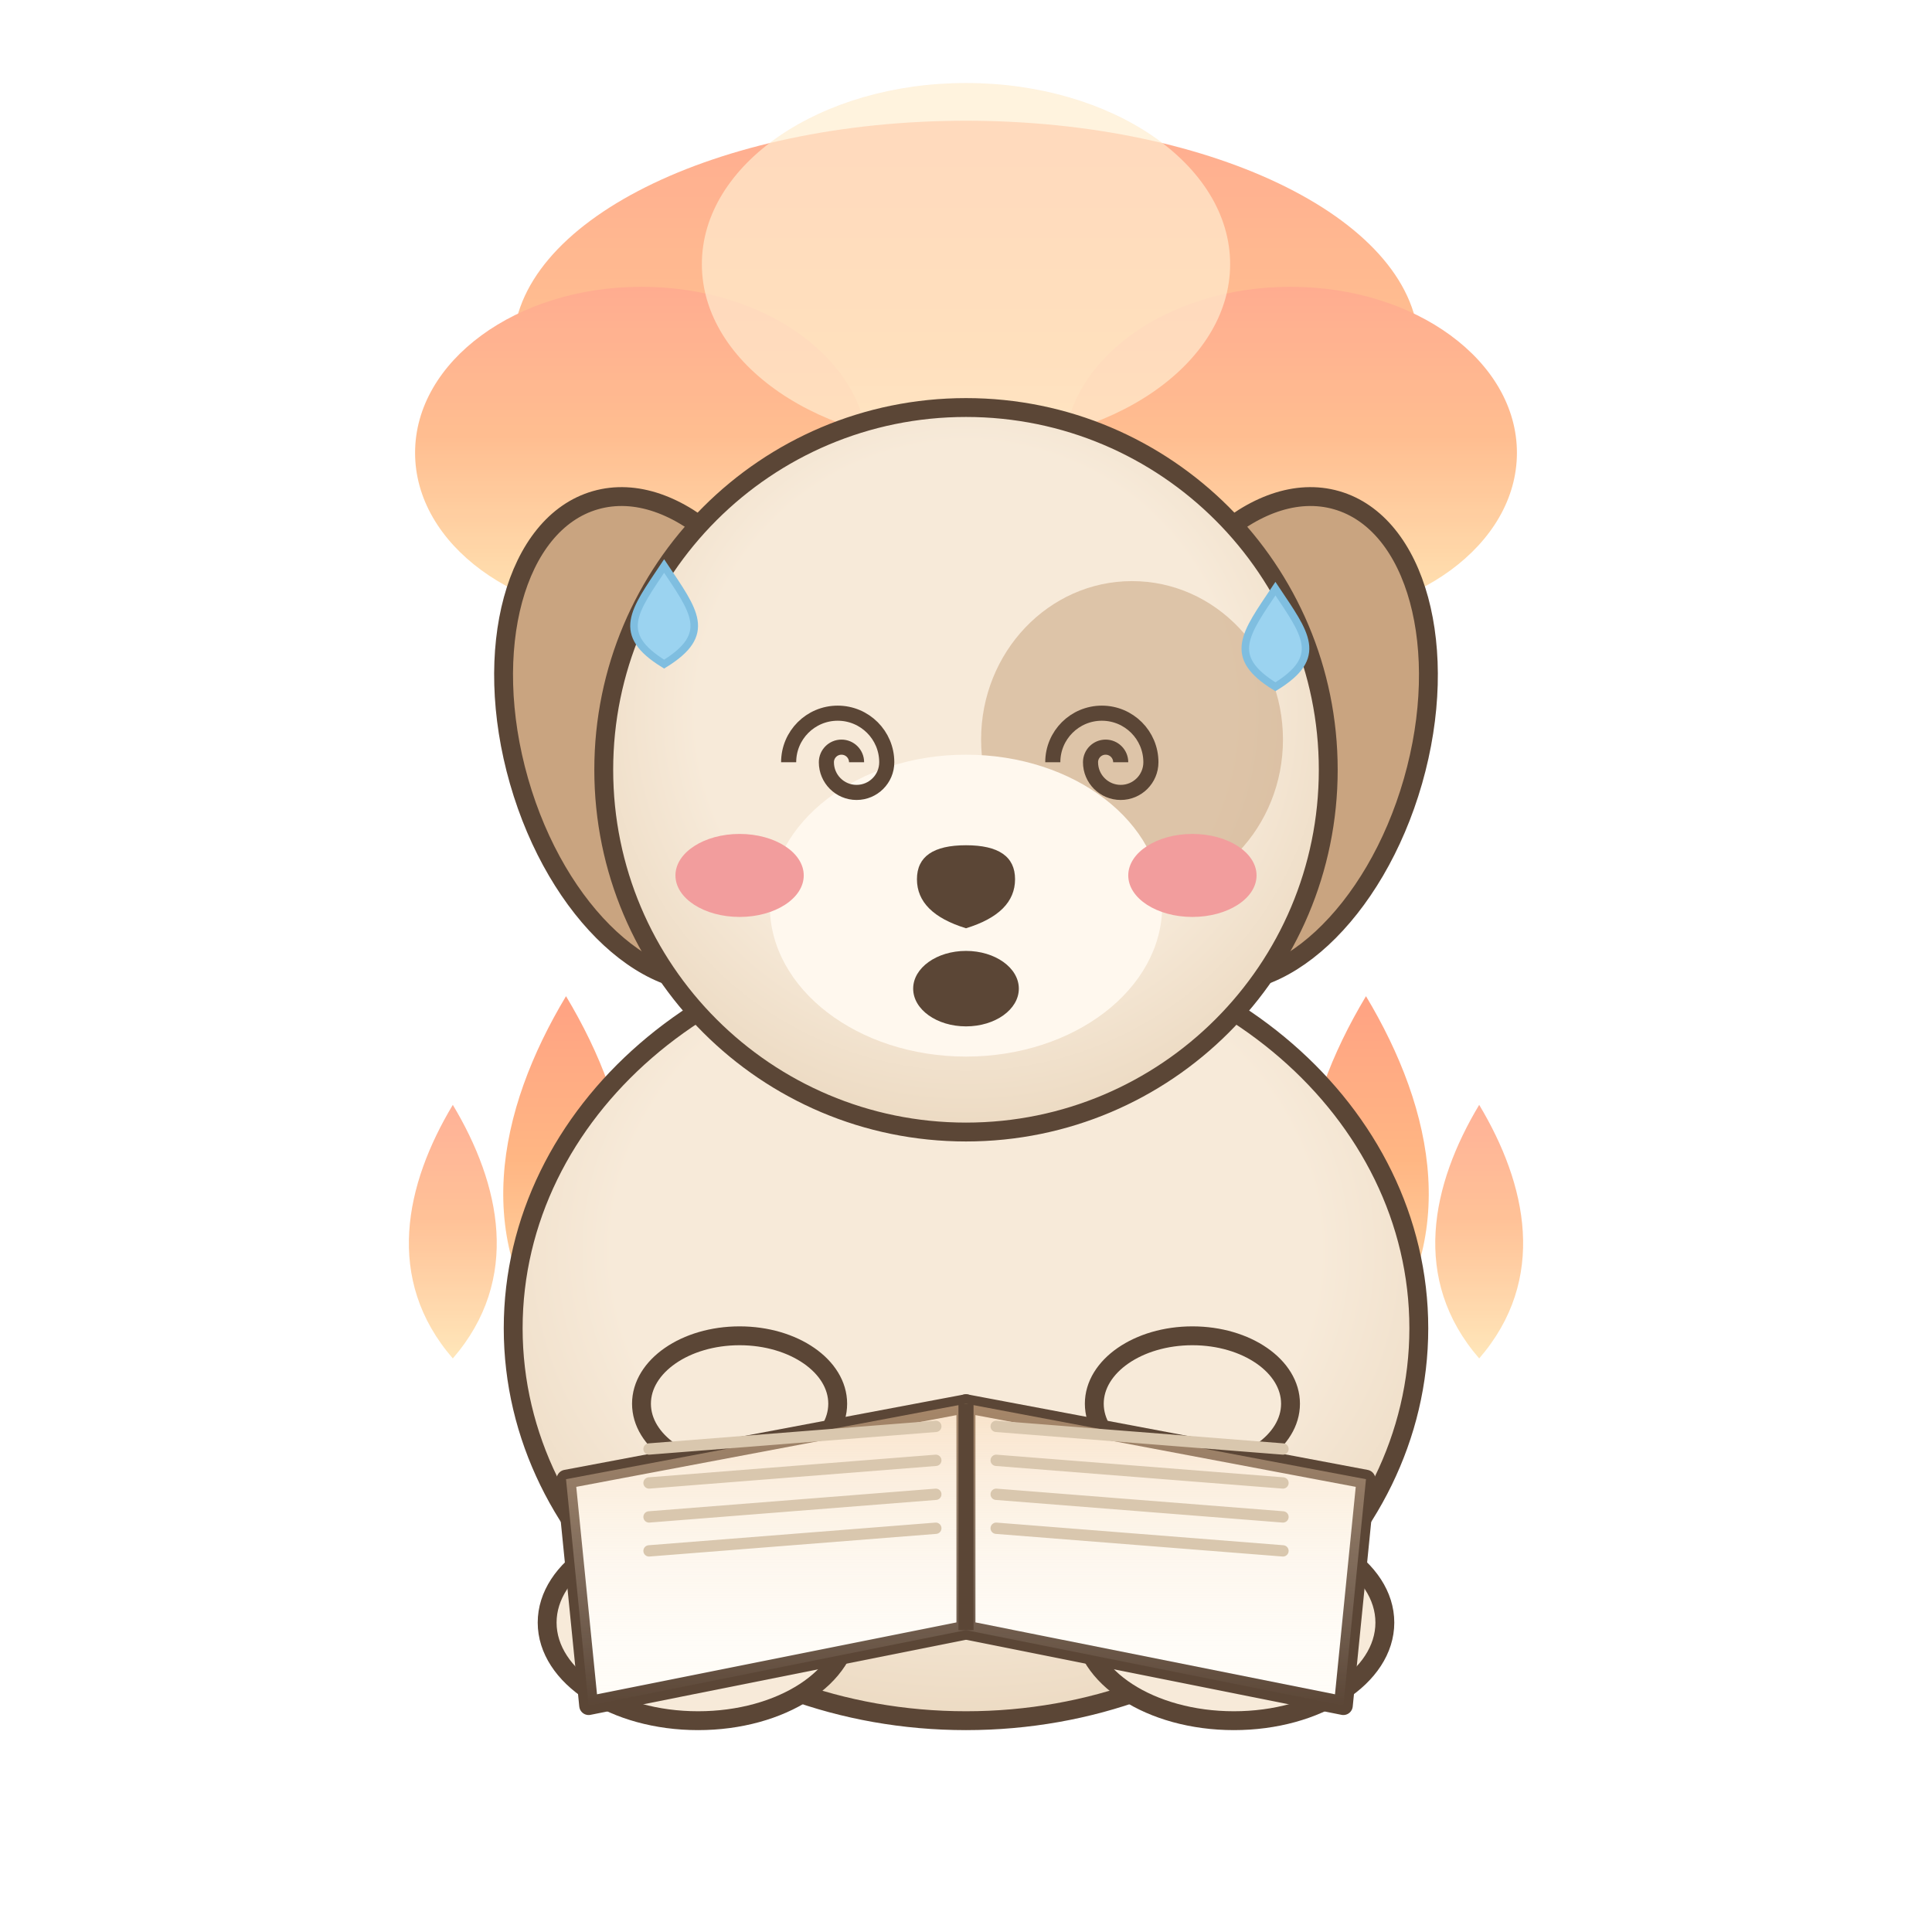
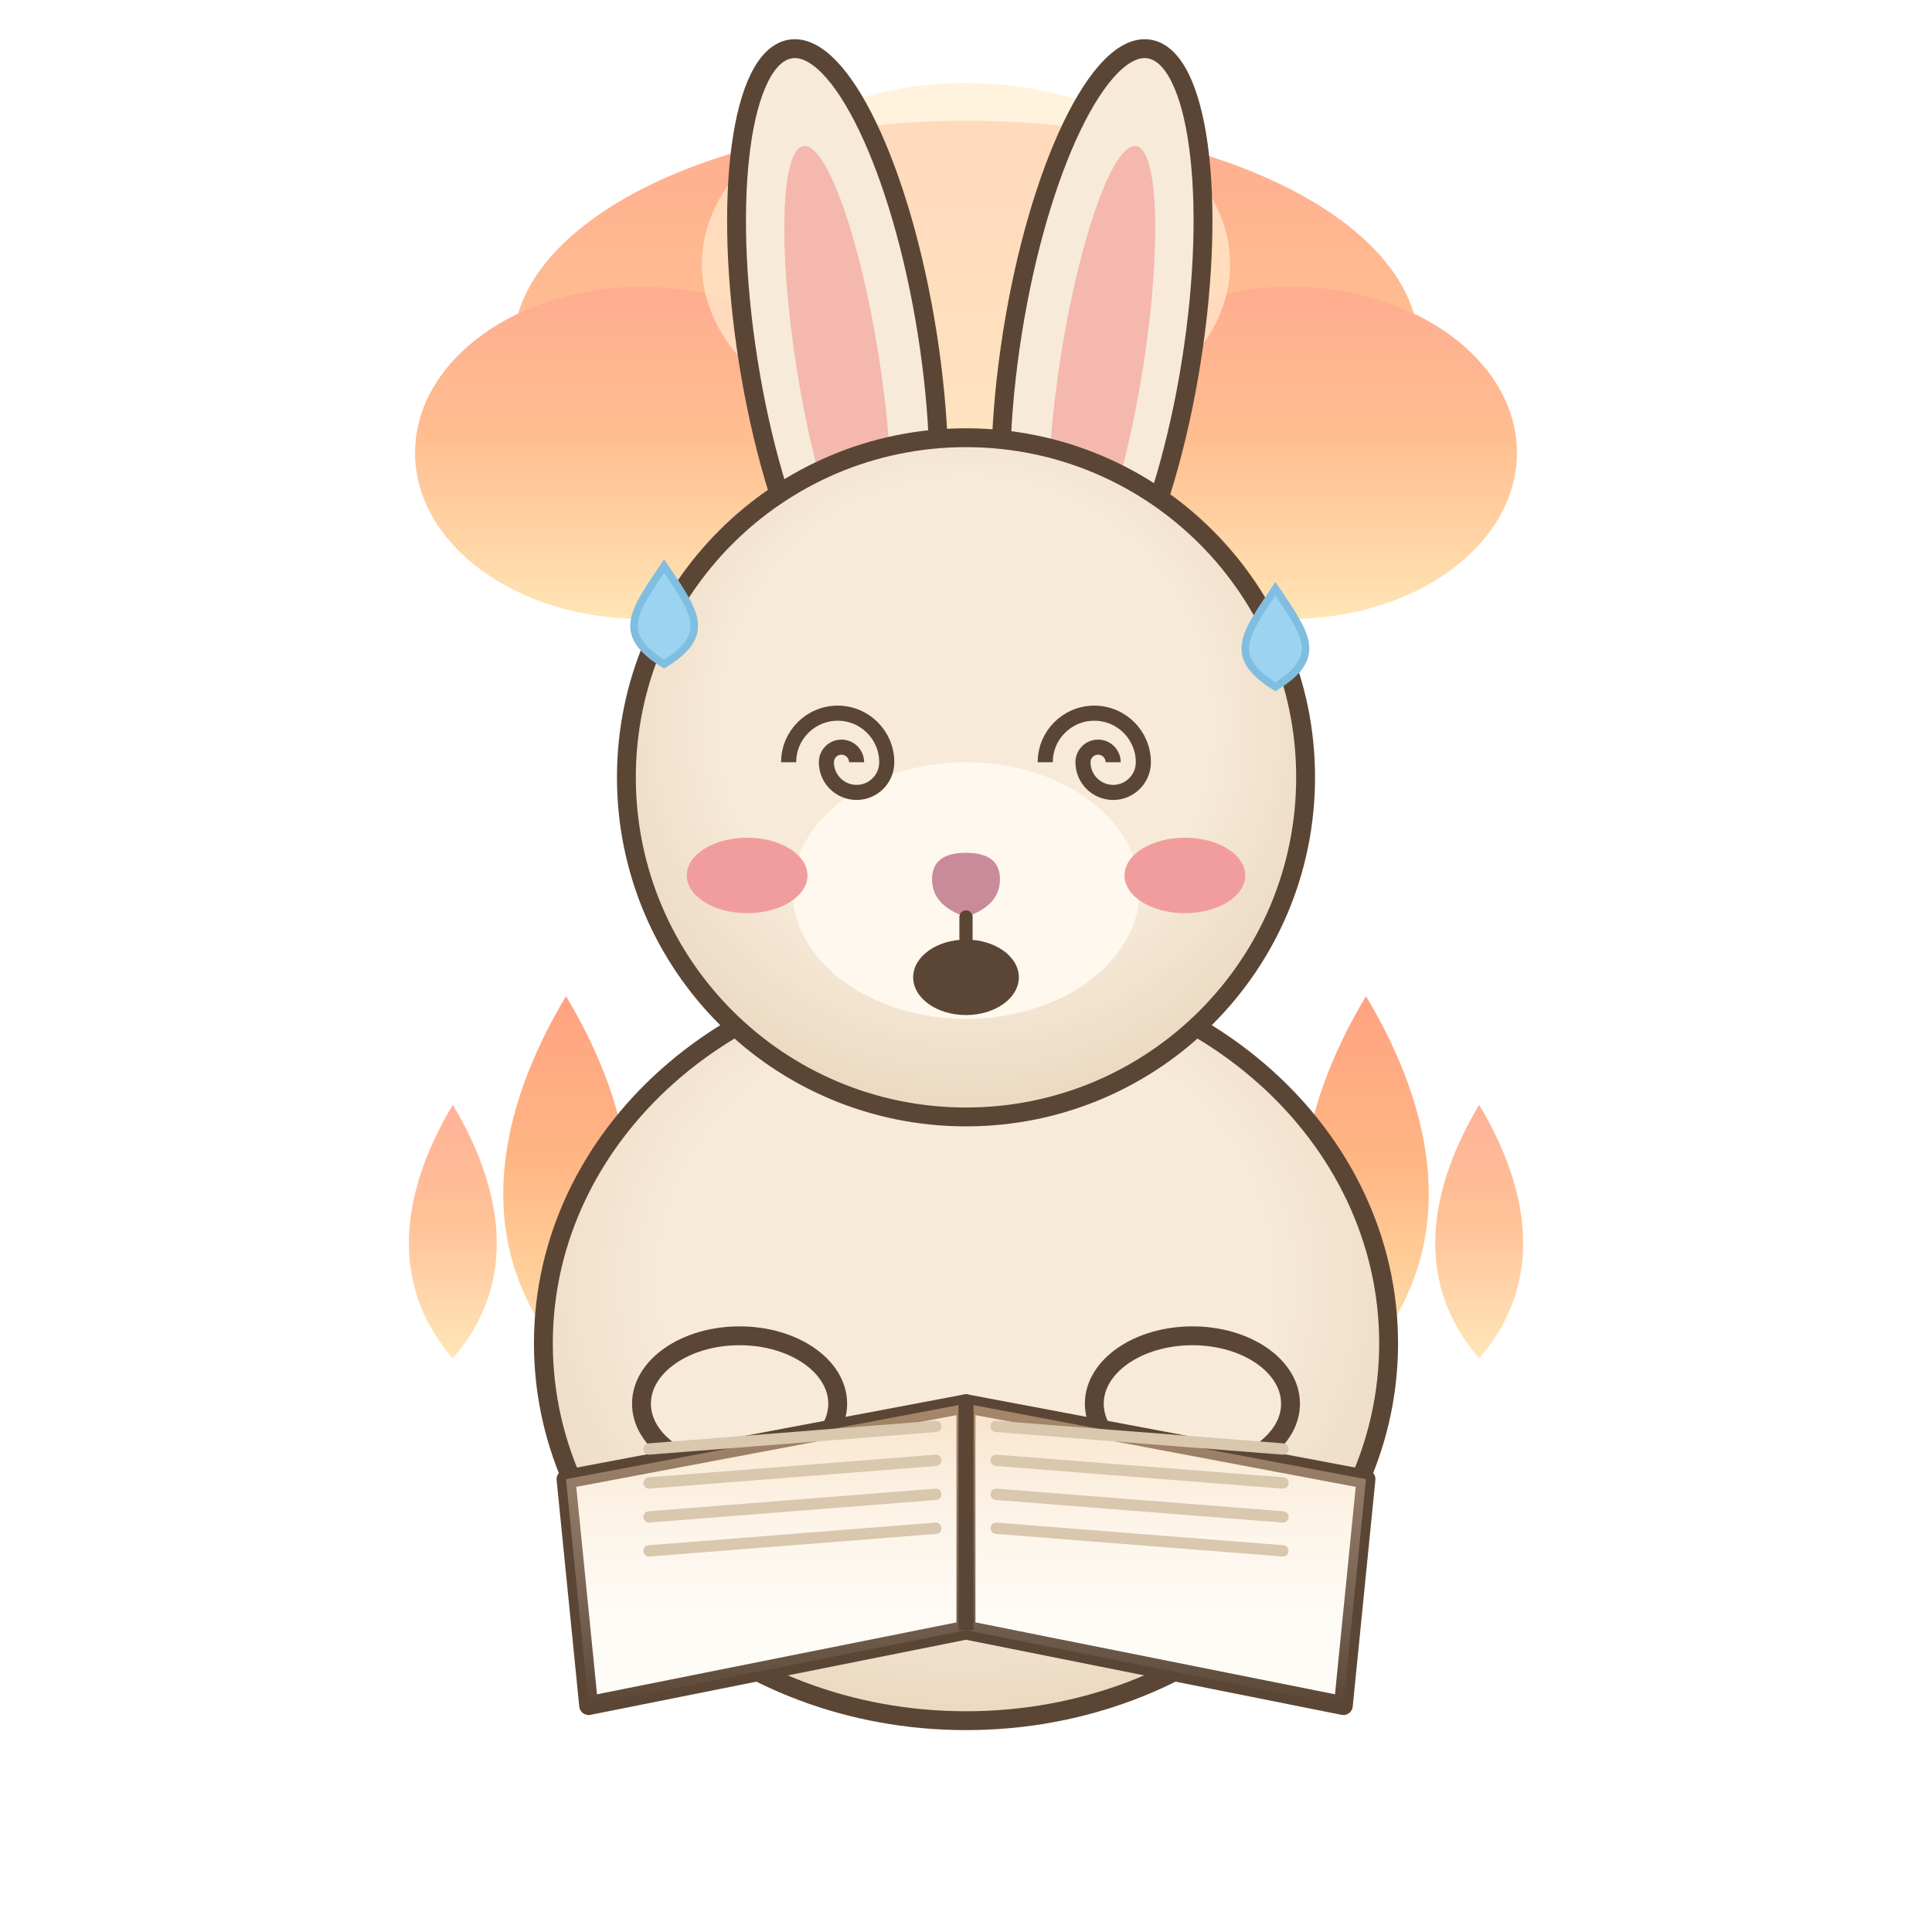
<svg xmlns="http://www.w3.org/2000/svg" viewBox="0 0 512 512" width="512" height="512">
  <defs>
-     <radialGradient id="head" cx="50%" cy="42%" r="62%">
-       <stop offset="60%" stop-color="#F7EAD9" />
-       <stop offset="100%" stop-color="#EAD7BE" />
-     </radialGradient>
-     <radialGradient id="body" cx="50%" cy="40%" r="65%">
+     <radialGradient id="bh" cx="50%" cy="42%" r="60%">
      <stop offset="60%" stop-color="#F7EAD9" />
      <stop offset="100%" stop-color="#EAD7BE" />
    </radialGradient>
    <linearGradient id="flame" x1="0" y1="1" x2="0" y2="0">
      <stop offset="0%" stop-color="#FFE0A8" />
      <stop offset="55%" stop-color="#FFB27D" />
      <stop offset="100%" stop-color="#FF9E7D" />
    </linearGradient>
    <linearGradient id="cover" x1="0" y1="0" x2="0" y2="1">
      <stop offset="0%" stop-color="#F2C79A" />
      <stop offset="100%" stop-color="#ffffff" stop-opacity="0.0" />
    </linearGradient>
    <filter id="soft" x="-30%" y="-30%" width="160%" height="160%">
      <feGaussianBlur stdDeviation="6" />
    </filter>
  </defs>
  <g>
    <g>
      <path transform="translate(150,360) scale(1.0)" opacity="0.95" fill="url(#flame)" d="M0,0 C-26,-30 -18,-66 0,-96 C18,-66 26,-30 0,0 Z" />
      <path transform="translate(362,360) scale(1.0)" opacity="0.95" fill="url(#flame)" d="M0,0 C-26,-30 -18,-66 0,-96 C18,-66 26,-30 0,0 Z" />
      <path transform="translate(120,360) scale(0.7)" opacity="0.8" fill="url(#flame)" d="M0,0 C-26,-30 -18,-66 0,-96 C18,-66 26,-30 0,0 Z" />
      <path transform="translate(392,360) scale(0.7)" opacity="0.8" fill="url(#flame)" d="M0,0 C-26,-30 -18,-66 0,-96 C18,-66 26,-30 0,0 Z" />
      <path transform="translate(256,360) scale(1.25)" opacity="0.55" fill="url(#flame)" d="M0,0 C-26,-30 -18,-66 0,-96 C18,-66 26,-30 0,0 Z" />
    </g>
    <g opacity="0.85">
      <ellipse cx="256" cy="92" rx="120" ry="60" fill="url(#flame)" />
      <ellipse cx="170" cy="120" rx="60" ry="44" fill="url(#flame)" />
      <ellipse cx="342" cy="120" rx="60" ry="44" fill="url(#flame)" />
      <ellipse cx="256" cy="70" rx="70" ry="48" fill="#FFE9C7" opacity="0.7" />
    </g>
  </g>
-   <ellipse cx="256" cy="352" rx="120" ry="104" fill="url(#body)" stroke="#5B4636" stroke-width="5" />
-   <ellipse cx="185" cy="430" rx="40" ry="26" fill="#F7EAD9" stroke="#5B4636" stroke-width="5" />
-   <ellipse cx="327" cy="430" rx="40" ry="26" fill="#F7EAD9" stroke="#5B4636" stroke-width="5" />
-   <ellipse cx="176" cy="196" rx="40" ry="66" fill="#C9A480" stroke="#5B4636" stroke-width="5" transform="rotate(-16 176 196)" />
-   <ellipse cx="336" cy="196" rx="40" ry="66" fill="#C9A480" stroke="#5B4636" stroke-width="5" transform="rotate(16 336 196)" />
-   <circle cx="256" cy="204" r="96" fill="url(#head)" stroke="#5B4636" stroke-width="5" />
-   <ellipse cx="300" cy="196" rx="40" ry="42" fill="#C9A480" opacity="0.55" />
-   <ellipse cx="256" cy="240" rx="52" ry="40" fill="#FFF8EE" />
-   <ellipse cx="196" cy="232" rx="17" ry="11" fill="#F29D9D" />
-   <ellipse cx="316" cy="232" rx="17" ry="11" fill="#F29D9D" />
-   <path d="M256,224 q-13,0 -13,9 q0,9 13,13 q13,-4 13,-13 q0,-9 -13,-9 Z" fill="#5B4636" />
+   <ellipse cx="256" cy="356" rx="112" ry="100" fill="url(#bh)" stroke="#5B4636" stroke-width="5" />
+   <g stroke="#5B4636" stroke-width="5">
+     <ellipse cx="222" cy="92" rx="24" ry="80" fill="#F7EAD9" transform="rotate(-9 222 92)" />
+     <ellipse cx="292" cy="92" rx="24" ry="80" fill="#F7EAD9" transform="rotate(9 292 92)" />
+   </g>
+   <ellipse cx="222" cy="96" rx="11" ry="58" fill="#F4B8AE" transform="rotate(-9 222 96)" />
+   <ellipse cx="292" cy="96" rx="11" ry="58" fill="#F4B8AE" transform="rotate(9 292 96)" />
+   <circle cx="256" cy="206" r="90" fill="url(#bh)" stroke="#5B4636" stroke-width="5" />
+   <ellipse cx="256" cy="236" rx="46" ry="34" fill="#FFF8EE" />
+   <ellipse cx="198" cy="232" rx="16" ry="10" fill="#F29D9D" />
+   <ellipse cx="314" cy="232" rx="16" ry="10" fill="#F29D9D" />
+   <path d="M256,226 q-9,0 -9,7 q0,7 9,10 q9,-3 9,-10 q0,-7 -9,-7 Z" fill="#C98B9A" />
+   <path d="M256,243 v6" fill="none" stroke="#5B4636" stroke-width="3.5" stroke-linecap="round" />
  <path d="M222,202 m-13,0 a13,13 0 1,1 26,0 a8,8 0 1,1 -16,0 a4,4 0 1,1 8,0" fill="none" stroke="#5B4636" stroke-width="4" />
-   <path d="M292,202 m-13,0 a13,13 0 1,1 26,0 a8,8 0 1,1 -16,0 a4,4 0 1,1 8,0" fill="none" stroke="#5B4636" stroke-width="4" />
-   <ellipse cx="256" cy="262" rx="14" ry="10" fill="#5B4636" />
+   <path d="M290,202 m-13,0 a13,13 0 1,1 26,0 a8,8 0 1,1 -16,0 a4,4 0 1,1 8,0" fill="none" stroke="#5B4636" stroke-width="4" />
+   <ellipse cx="256" cy="259" rx="14" ry="10" fill="#5B4636" />
  <ellipse cx="196" cy="372" rx="26" ry="18" fill="#F7EAD9" stroke="#5B4636" stroke-width="5" />
  <ellipse cx="316" cy="372" rx="26" ry="18" fill="#F7EAD9" stroke="#5B4636" stroke-width="5" />
  <path d="M150,392 L256,372 L256,432 L156,452 Z" fill="#FFFDF8" stroke="#5B4636" stroke-width="5" stroke-linejoin="round" />
  <path d="M362,392 L256,372 L256,432 L356,452 Z" fill="#FFFDF8" stroke="#5B4636" stroke-width="5" stroke-linejoin="round" />
  <path d="M150,392 L256,372 L256,432 L156,452 Z M362,392 L256,372 L256,432 L356,452 Z" fill="url(#cover)" opacity="0.5" />
  <line x1="172" y1="384" x2="248" y2="378" stroke="#D9C7AE" stroke-width="3" stroke-linecap="round" />
  <line x1="264" y1="378" x2="340" y2="384" stroke="#D9C7AE" stroke-width="3" stroke-linecap="round" />
  <line x1="172" y1="393" x2="248" y2="387" stroke="#D9C7AE" stroke-width="3" stroke-linecap="round" />
  <line x1="264" y1="387" x2="340" y2="393" stroke="#D9C7AE" stroke-width="3" stroke-linecap="round" />
  <line x1="172" y1="402" x2="248" y2="396" stroke="#D9C7AE" stroke-width="3" stroke-linecap="round" />
  <line x1="264" y1="396" x2="340" y2="402" stroke="#D9C7AE" stroke-width="3" stroke-linecap="round" />
  <line x1="172" y1="411" x2="248" y2="405" stroke="#D9C7AE" stroke-width="3" stroke-linecap="round" />
  <line x1="264" y1="405" x2="340" y2="411" stroke="#D9C7AE" stroke-width="3" stroke-linecap="round" />
  <line x1="256" y1="372" x2="256" y2="432" stroke="#5B4636" stroke-width="4" />
  <g>
    <path transform="translate(338,156)" fill="#9BD3F0" stroke="#7FBEE0" stroke-width="2" d="M0,0 C8,12 13,18 0,26 C-13,18 -8,12 0,0 Z" />
    <path transform="translate(176,150)" fill="#9BD3F0" stroke="#7FBEE0" stroke-width="2" d="M0,0 C8,12 13,18 0,26 C-13,18 -8,12 0,0 Z" />
  </g>
</svg>
